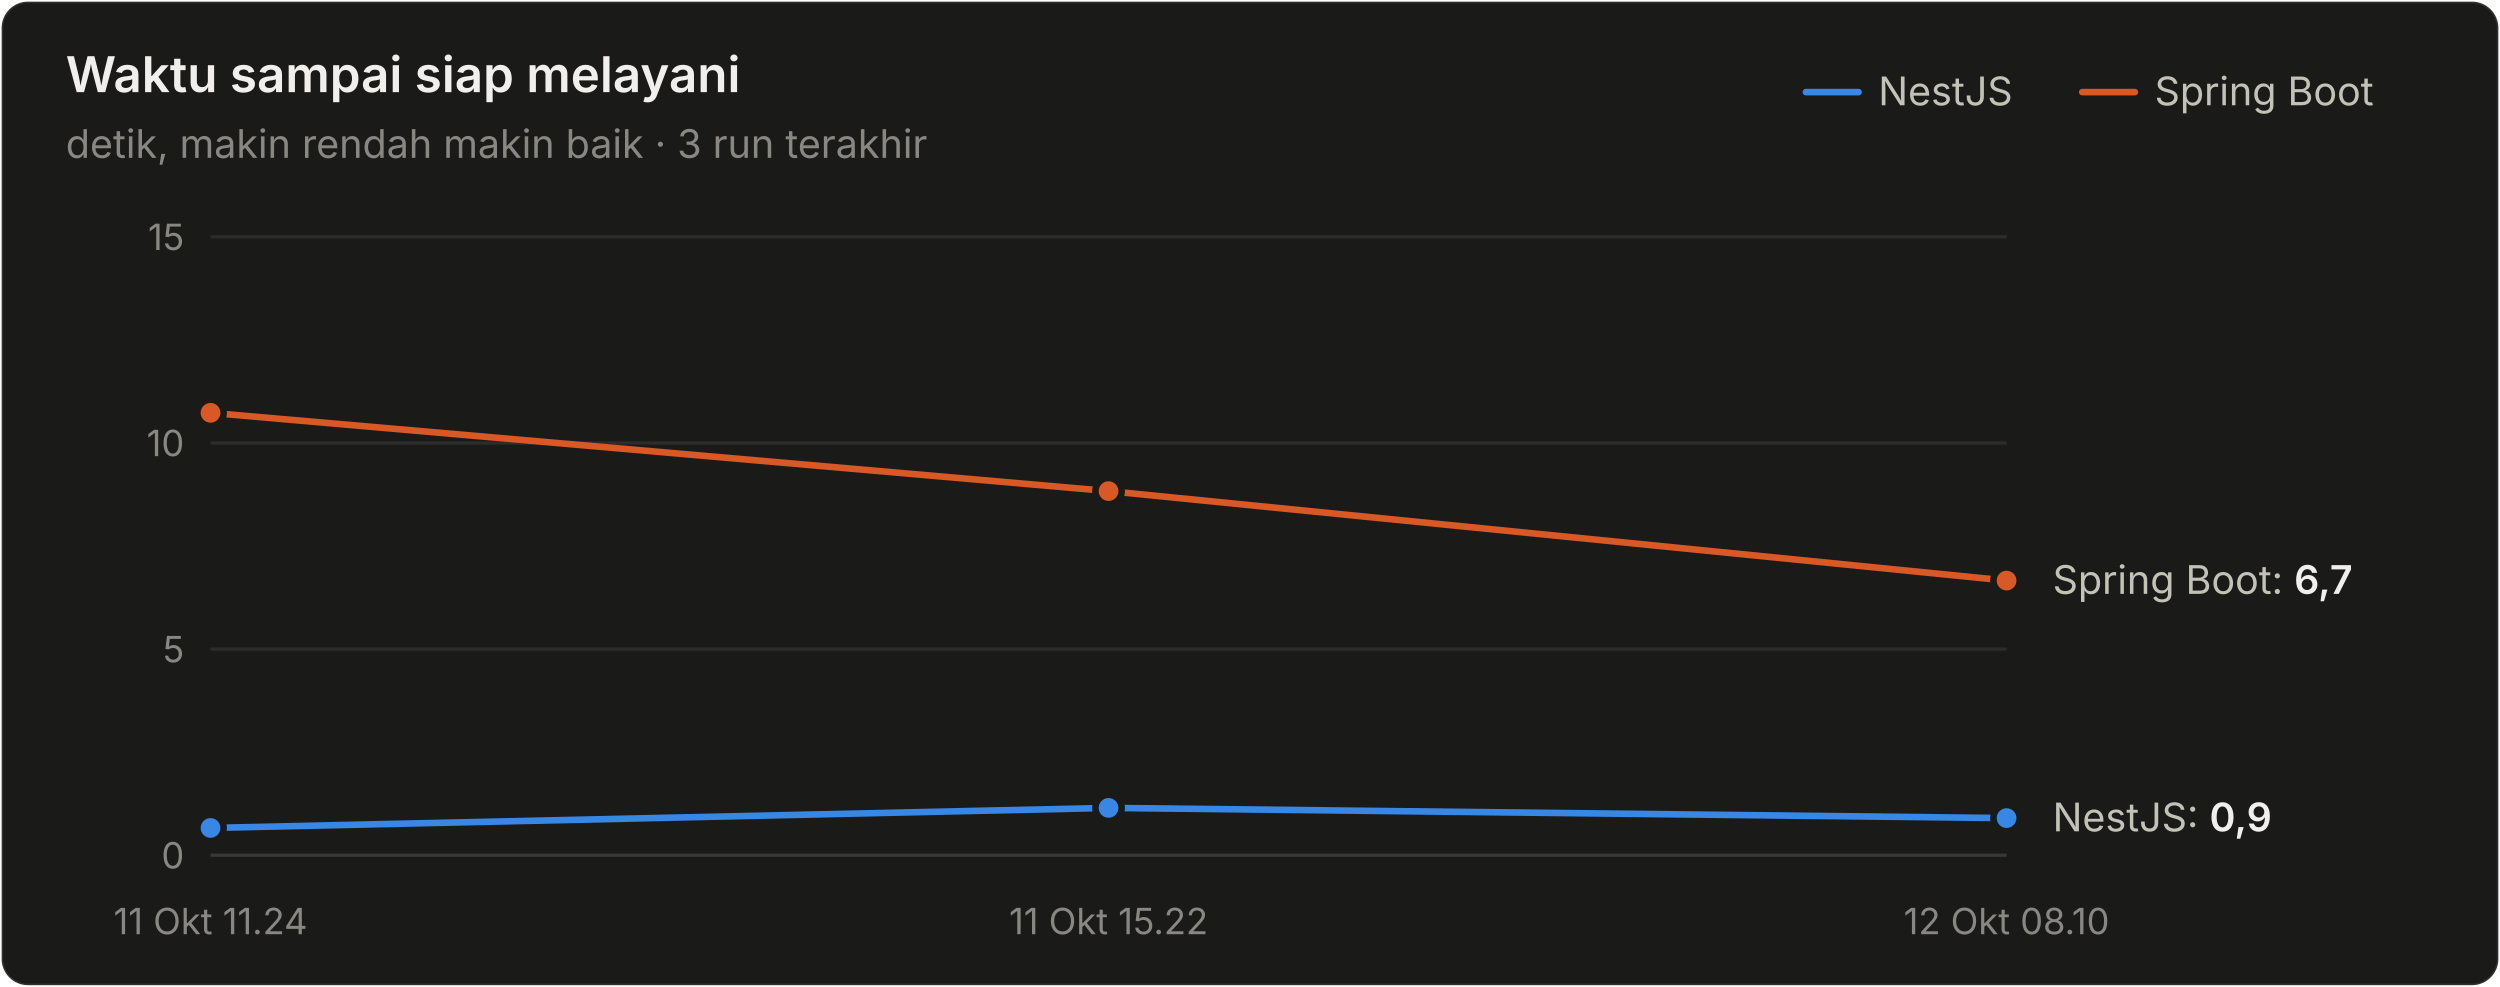
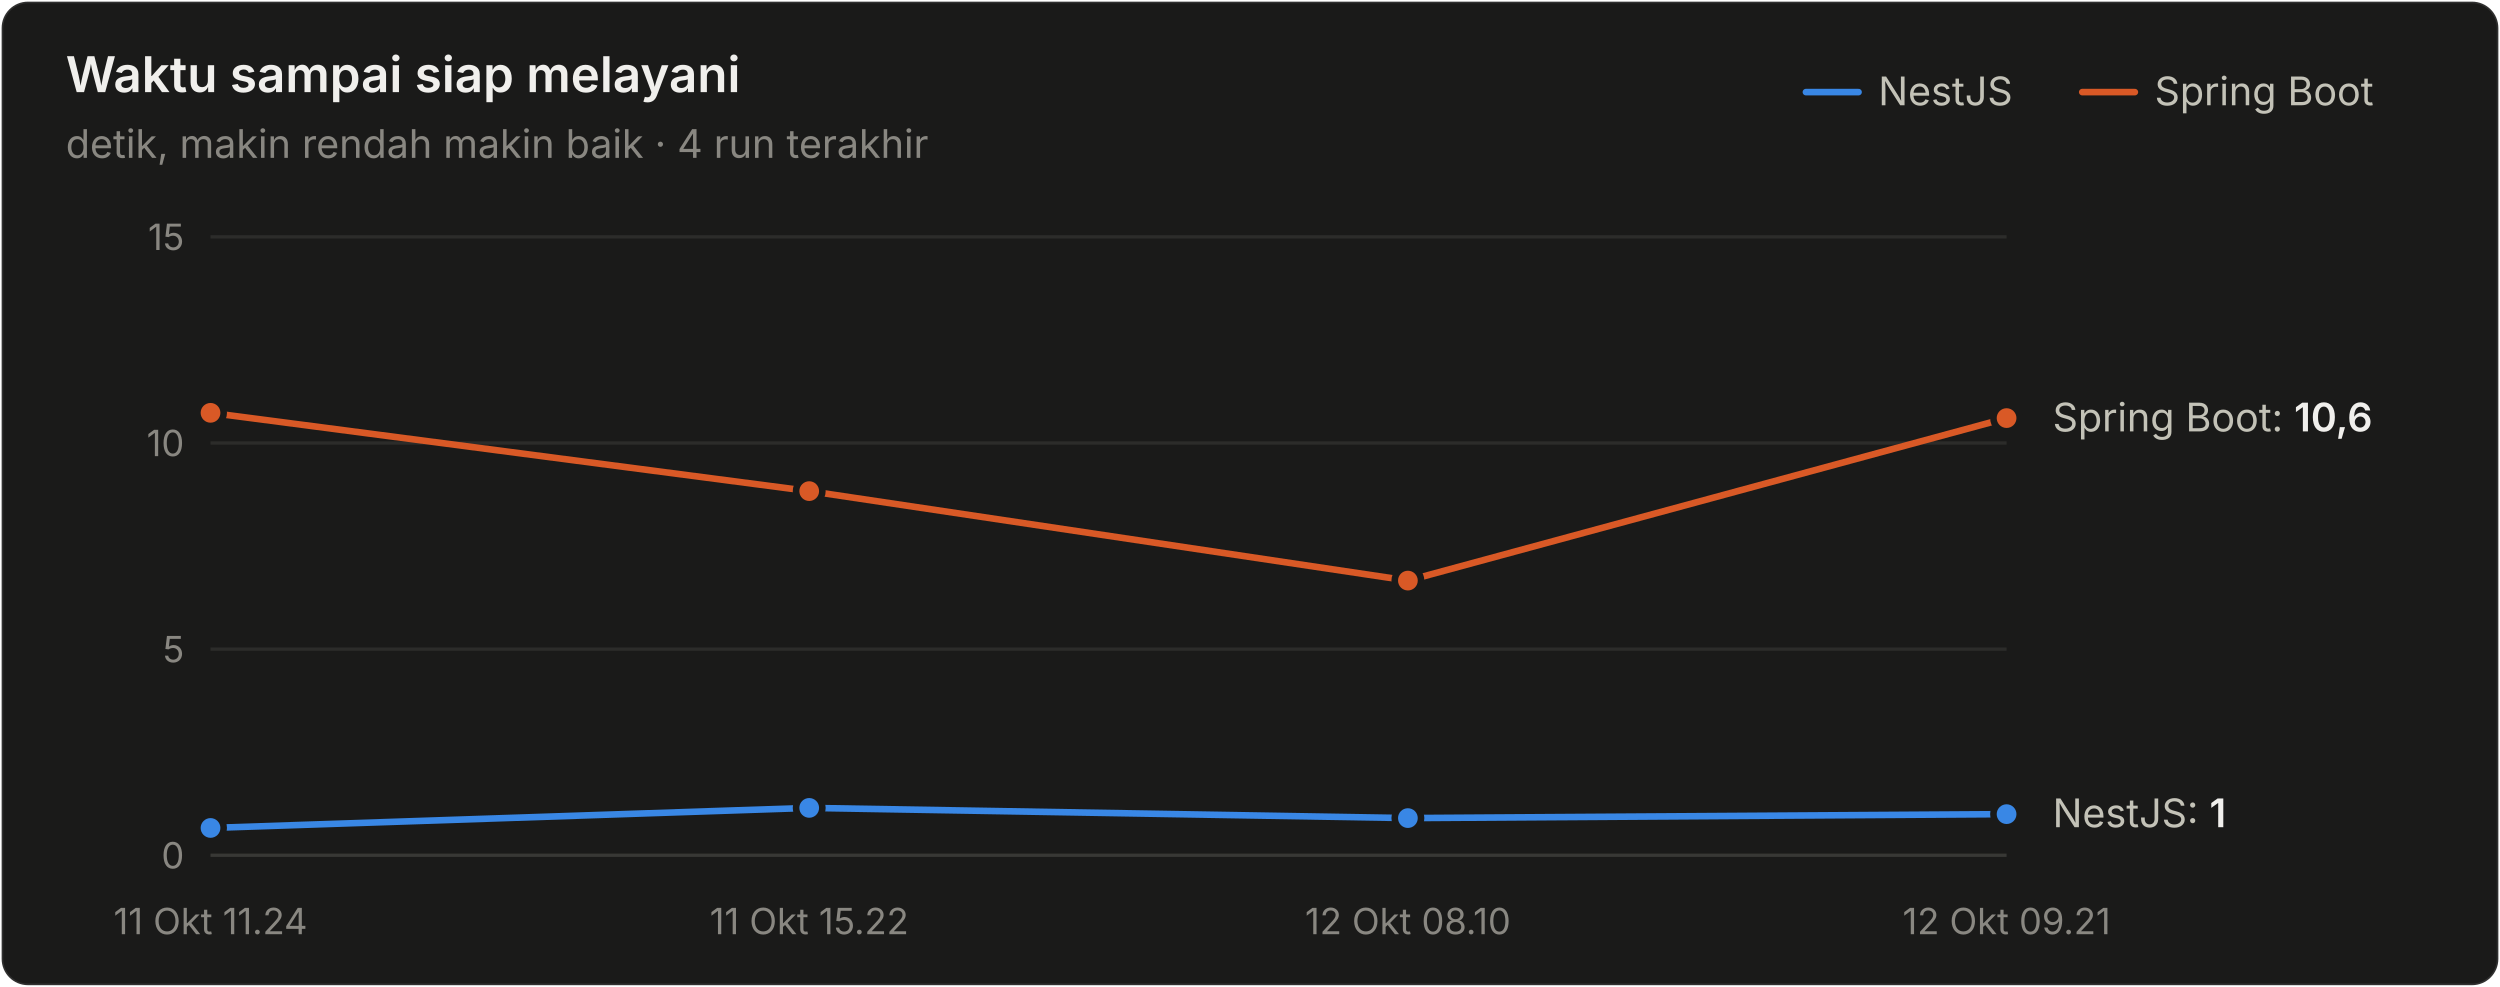
<svg xmlns="http://www.w3.org/2000/svg" width="760" height="300" viewBox="0 0 760 300" role="img" aria-label="Waktu sampai siap melayani">
  <style>text{font-family:system-ui,-apple-system,"Segoe UI",sans-serif}.angka{font-variant-numeric:tabular-nums}</style>
  <rect x="0.5" y="0.5" width="759" height="299" rx="8" fill="#1a1a19" stroke="rgba(255,255,255,0.10)" />
  <text x="20" y="28" font-size="15" font-weight="600" fill="#f0efec">Waktu sampai siap melayani</text>
-   <text x="20" y="48" font-size="12" fill="#898781">detik, makin rendah makin baik · 3 run terakhir</text>
+   <text x="20" y="48" font-size="12" fill="#898781">detik, makin rendah makin baik · 4 run terakhir</text>
  <text x="655" y="32" font-size="12" fill="#c3c2b7">Spring Boot</text>
  <line x1="633" y1="28" x2="649" y2="28" stroke="#d95926" stroke-width="2" stroke-linecap="round" />
  <text x="571" y="32" font-size="12" fill="#c3c2b7">NestJS</text>
  <line x1="549" y1="28" x2="565" y2="28" stroke="#3987e5" stroke-width="2" stroke-linecap="round" />
  <line x1="64" y1="260" x2="610" y2="260" stroke="#383835" stroke-width="1" />
  <text class="angka" x="56" y="264" font-size="11" text-anchor="end" fill="#898781">0</text>
  <line x1="64" y1="197.333" x2="610" y2="197.333" stroke="#2c2c2a" stroke-width="1" />
  <text class="angka" x="56" y="201.333" font-size="11" text-anchor="end" fill="#898781">5</text>
  <line x1="64" y1="134.667" x2="610" y2="134.667" stroke="#2c2c2a" stroke-width="1" />
  <text class="angka" x="56" y="138.667" font-size="11" text-anchor="end" fill="#898781">10</text>
  <line x1="64" y1="72" x2="610" y2="72" stroke="#2c2c2a" stroke-width="1" />
  <text class="angka" x="56" y="76" font-size="11" text-anchor="end" fill="#898781">15</text>
  <text x="64" y="284" font-size="11" text-anchor="middle" fill="#898781">11 Okt 11.24</text>
-   <text x="337" y="284" font-size="11" text-anchor="middle" fill="#898781">11 Okt 15.22</text>
-   <text x="610" y="284" font-size="11" text-anchor="middle" fill="#898781">12 Okt 08.10</text>
-   <path d="M64.0,251.7 L337.0,245.6 L610.0,248.7" fill="none" stroke="#3987e5" stroke-width="2" stroke-linejoin="round" stroke-linecap="round" />
+   <text x="246" y="284" font-size="11" text-anchor="middle" fill="#898781">11 Okt 15.22</text>
+   <text x="428" y="284" font-size="11" text-anchor="middle" fill="#898781">12 Okt 08.10</text>
+   <text x="610" y="284" font-size="11" text-anchor="middle" fill="#898781">12 Okt 09.21</text>
+   <path d="M64.0,251.7 L246.0,245.6 L428.0,248.7 L610.0,247.5" fill="none" stroke="#3987e5" stroke-width="2" stroke-linejoin="round" stroke-linecap="round" />
  <circle cx="64.0" cy="251.7" r="4" fill="#3987e5" stroke="#1a1a19" stroke-width="2" />
-   <circle cx="337.0" cy="245.6" r="4" fill="#3987e5" stroke="#1a1a19" stroke-width="2" />
-   <circle cx="610.0" cy="248.7" r="4" fill="#3987e5" stroke="#1a1a19" stroke-width="2" />
-   <path d="M64.0,125.5 L337.0,149.3 L610.0,176.5" fill="none" stroke="#d95926" stroke-width="2" stroke-linejoin="round" stroke-linecap="round" />
+   <circle cx="246.0" cy="245.6" r="4" fill="#3987e5" stroke="#1a1a19" stroke-width="2" />
+   <circle cx="428.0" cy="248.7" r="4" fill="#3987e5" stroke="#1a1a19" stroke-width="2" />
+   <circle cx="610.0" cy="247.5" r="4" fill="#3987e5" stroke="#1a1a19" stroke-width="2" />
+   <path d="M64.0,125.5 L246.0,149.3 L428.0,176.5 L610.0,127.1" fill="none" stroke="#d95926" stroke-width="2" stroke-linejoin="round" stroke-linecap="round" />
  <circle cx="64.0" cy="125.5" r="4" fill="#d95926" stroke="#1a1a19" stroke-width="2" />
-   <circle cx="337.0" cy="149.3" r="4" fill="#d95926" stroke="#1a1a19" stroke-width="2" />
-   <circle cx="610.0" cy="176.5" r="4" fill="#d95926" stroke="#1a1a19" stroke-width="2" />
-   <text class="angka" x="624" y="180.528" font-size="12" fill="#c3c2b7">Spring Boot: <tspan fill="#f0efec" font-weight="600">6,7</tspan>
+   <circle cx="246.0" cy="149.3" r="4" fill="#d95926" stroke="#1a1a19" stroke-width="2" />
+   <circle cx="428.0" cy="176.5" r="4" fill="#d95926" stroke="#1a1a19" stroke-width="2" />
+   <circle cx="610.0" cy="127.1" r="4" fill="#d95926" stroke="#1a1a19" stroke-width="2" />
+   <text class="angka" x="624" y="131.147" font-size="12" fill="#c3c2b7">Spring Boot: <tspan fill="#f0efec" font-weight="600">10,6</tspan>
  </text>
-   <text class="angka" x="624" y="252.72" font-size="12" fill="#c3c2b7">NestJS: <tspan fill="#f0efec" font-weight="600">0,9</tspan>
+   <text class="angka" x="624" y="251.467" font-size="12" fill="#c3c2b7">NestJS: <tspan fill="#f0efec" font-weight="600">1</tspan>
  </text>
</svg>
